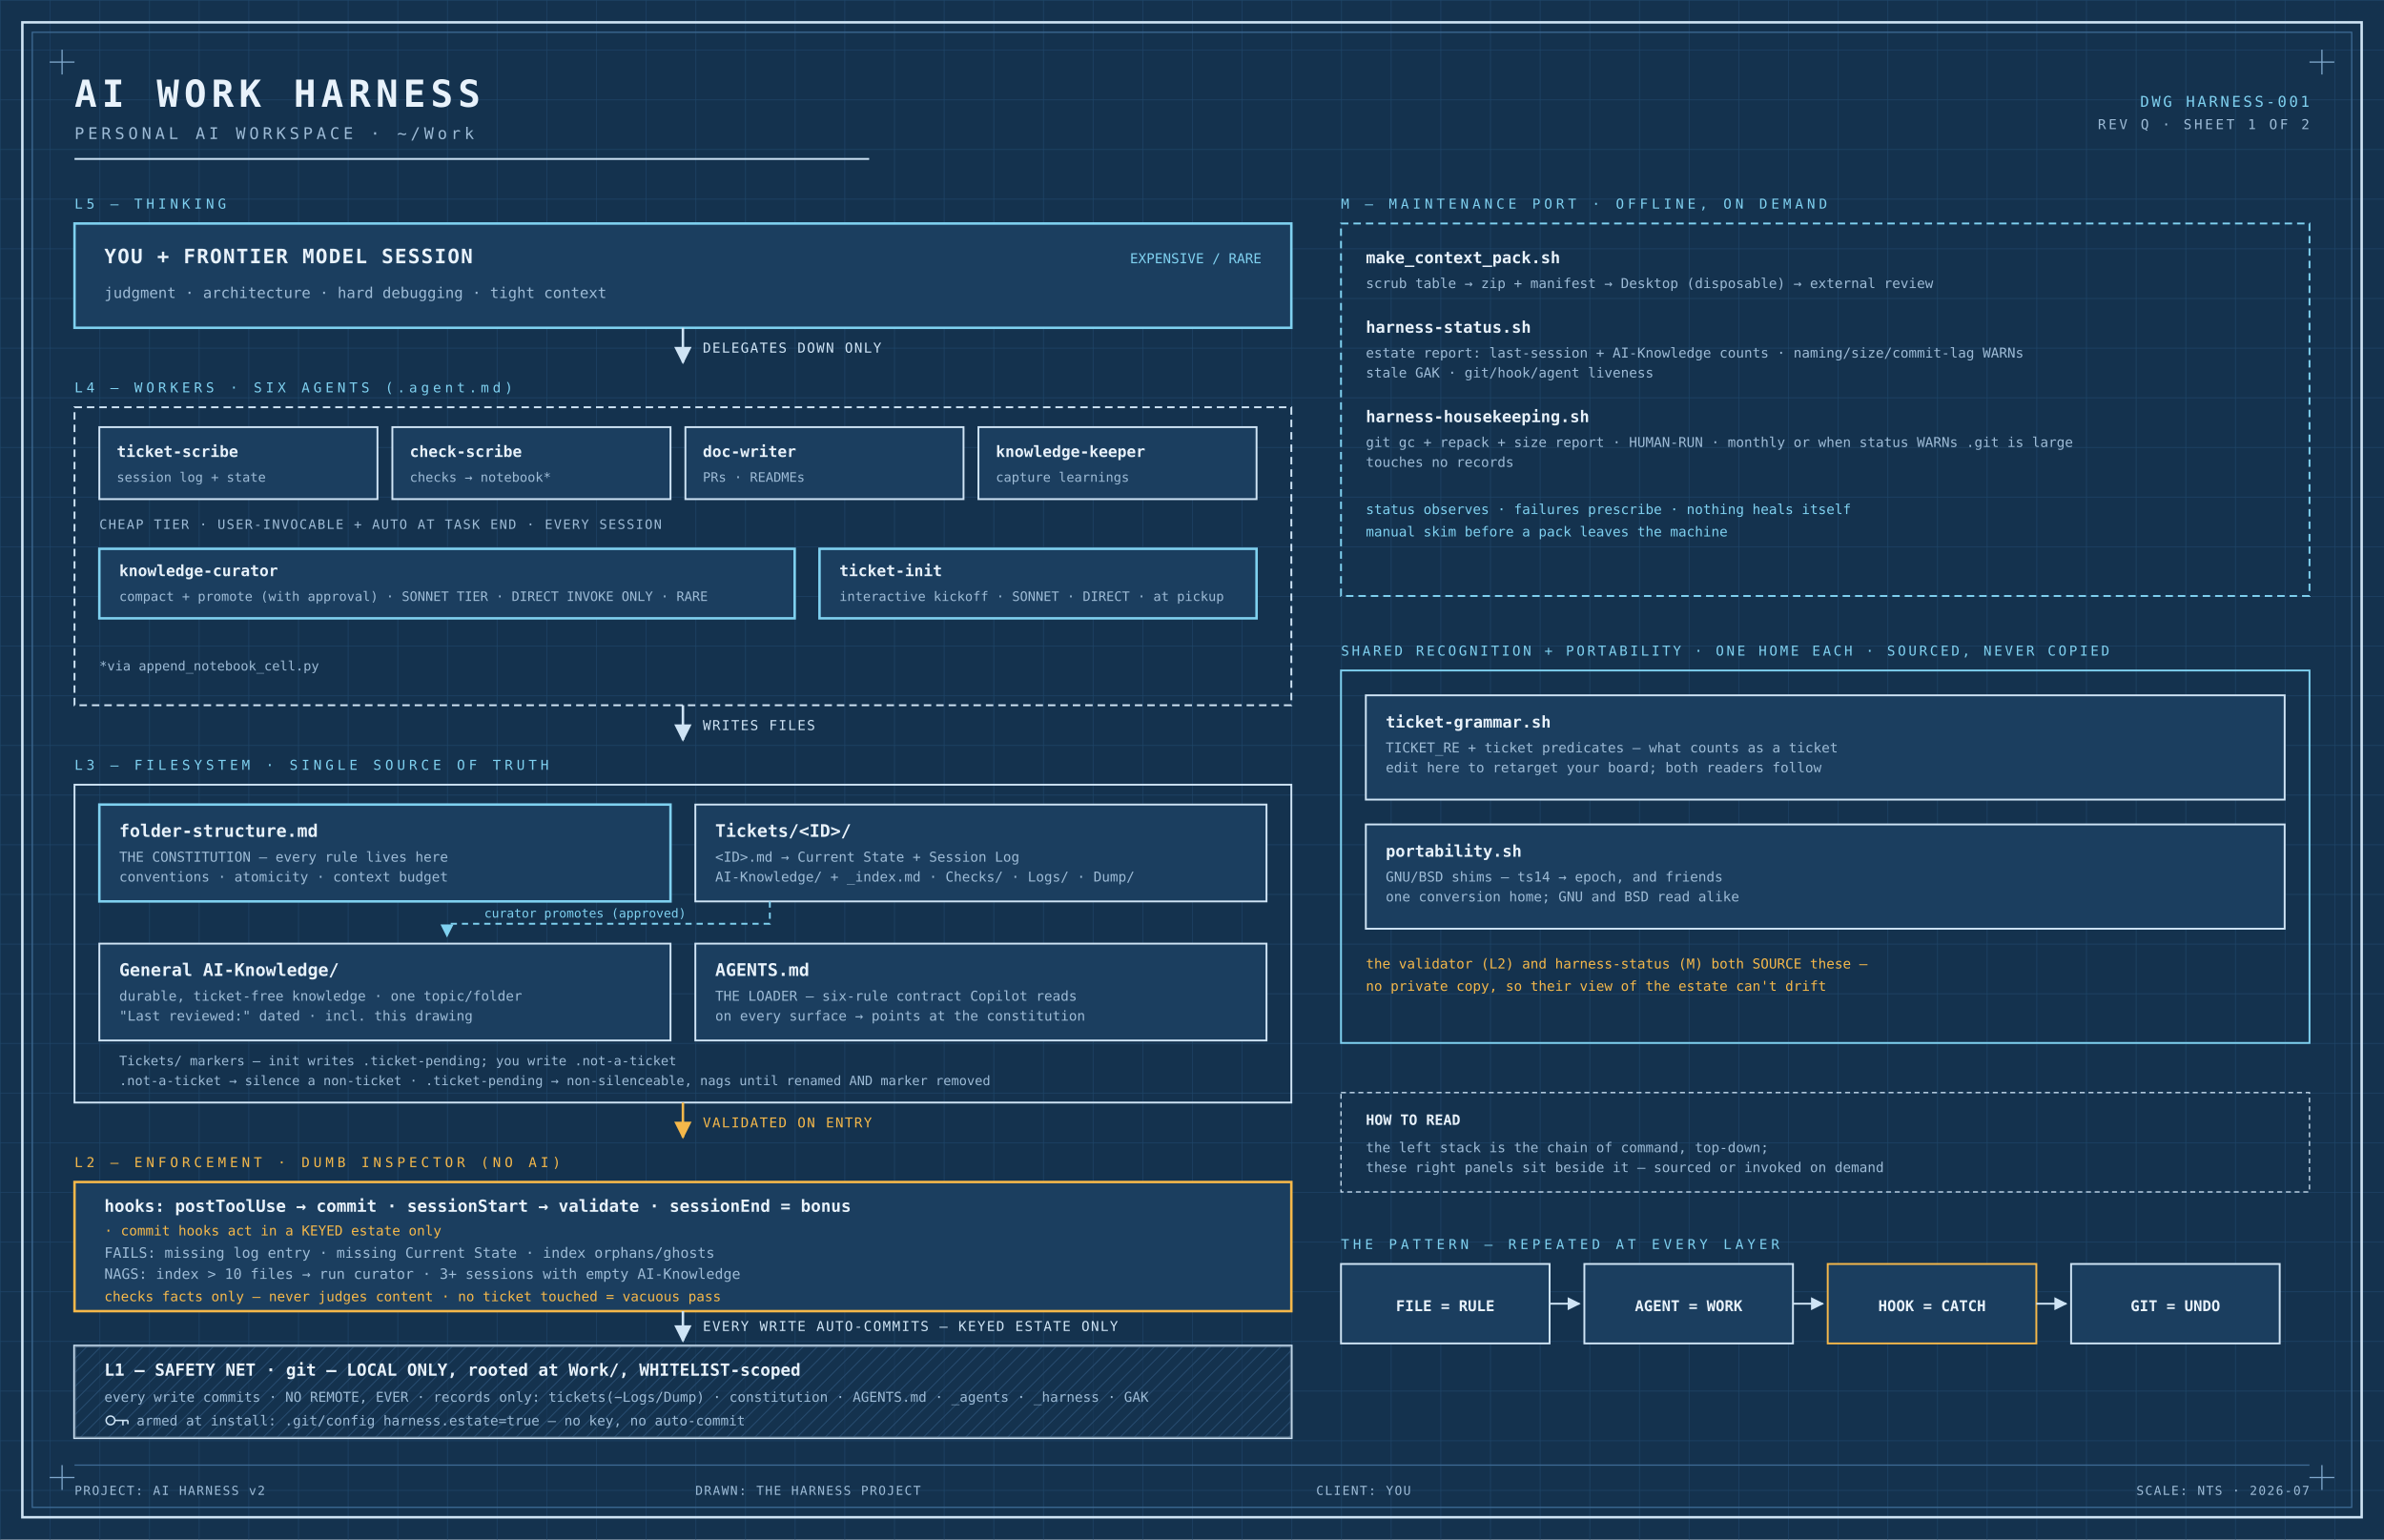
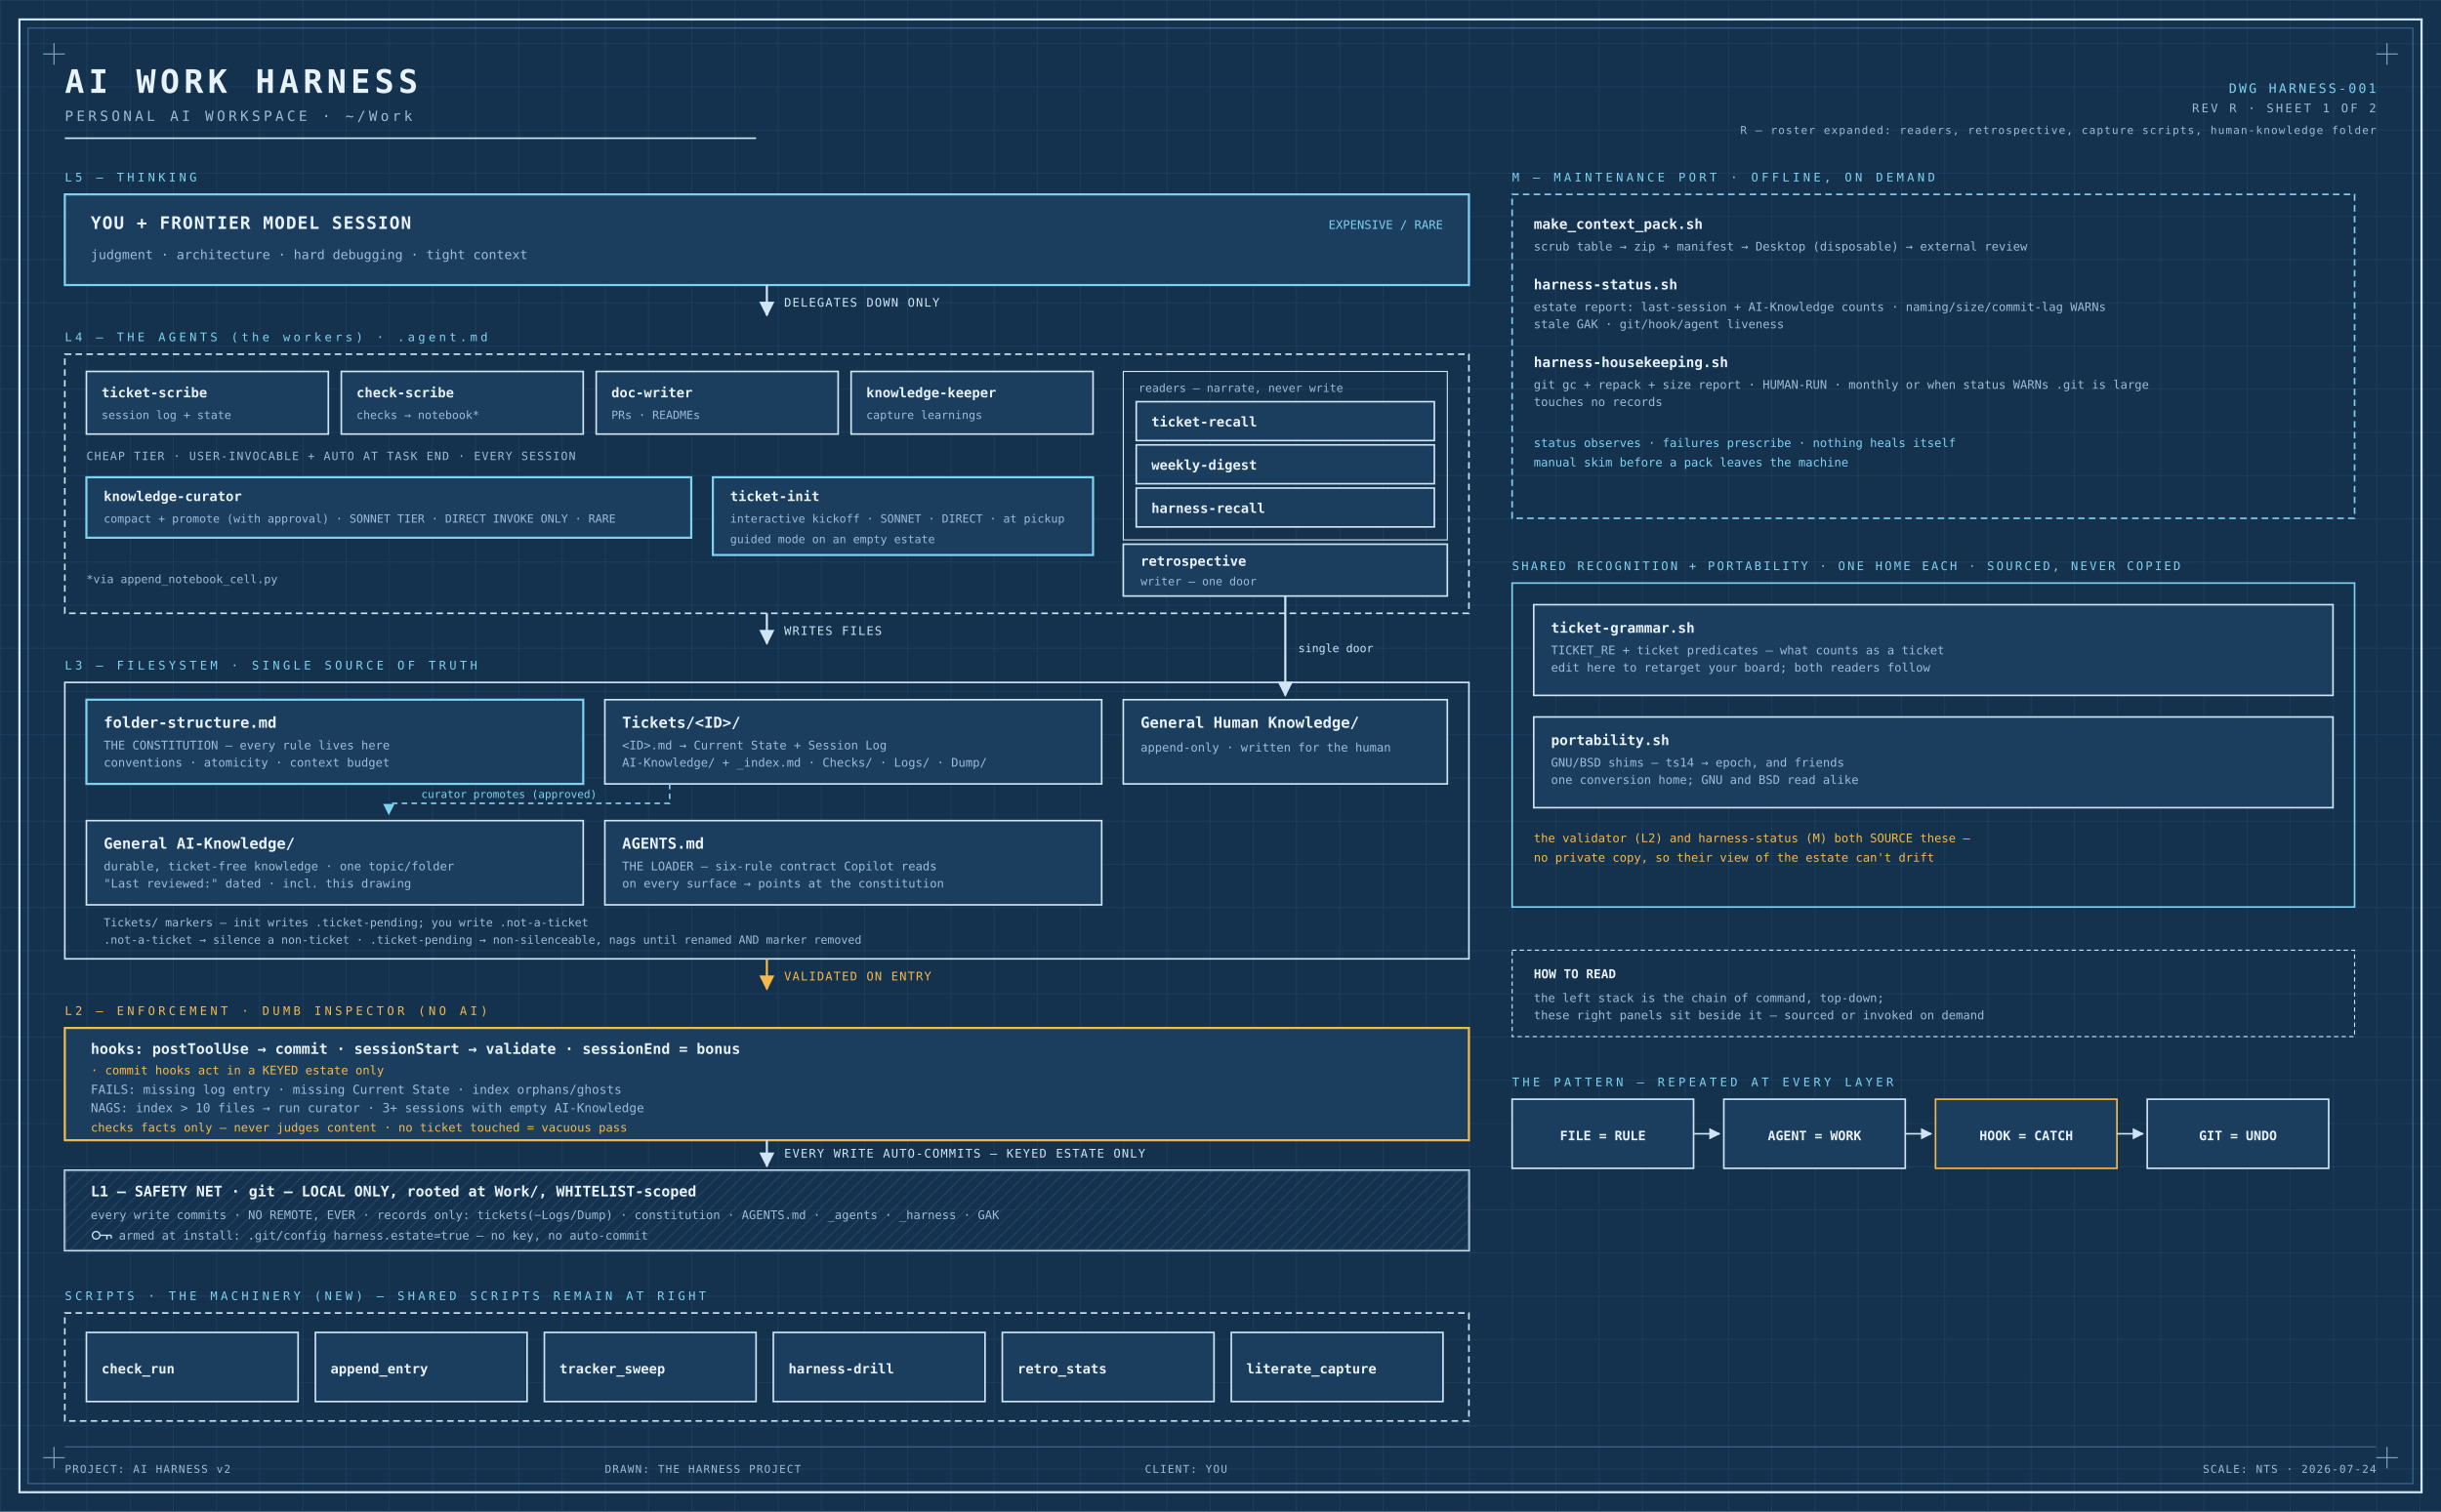
- <svg xmlns="http://www.w3.org/2000/svg" width="1920" height="1240" viewBox="0 0 1920 1240" font-family="ui-monospace, SFMono-Regular, Menlo, Consolas, monospace">
+ <svg xmlns="http://www.w3.org/2000/svg" width="2260" height="1400" viewBox="0 0 2260 1400" font-family="ui-monospace, SFMono-Regular, Menlo, Consolas, monospace">
  <defs>
    <pattern id="grid" width="40" height="40" patternUnits="userSpaceOnUse">
      <path d="M40 0H0V40" fill="none" stroke="#1E4568" stroke-width="1" />
    </pattern>
    <pattern id="hatch" width="8" height="8" patternUnits="userSpaceOnUse" patternTransform="rotate(45)">
      <line x1="0" y1="0" x2="0" y2="8" stroke="#3D6A94" stroke-width="1.5" />
    </pattern>
    <marker id="arrow" viewBox="0 0 10 10" refX="9" refY="5" markerWidth="7" markerHeight="7" orient="auto-start-reverse">
      <path d="M0 0 L10 5 L0 10 z" fill="#CFE4F5" />
    </marker>
    <marker id="arrowAmber" viewBox="0 0 10 10" refX="9" refY="5" markerWidth="7" markerHeight="7" orient="auto-start-reverse">
      <path d="M0 0 L10 5 L0 10 z" fill="#F5B84A" />
    </marker>
    <marker id="arrowCyan" viewBox="0 0 10 10" refX="9" refY="5" markerWidth="7" markerHeight="7" orient="auto-start-reverse">
      <path d="M0 0 L10 5 L0 10 z" fill="#7FD1F0" />
    </marker>
  </defs>
-   <rect width="1920" height="1240" fill="#14324E" />
-   <rect width="1920" height="1240" fill="url(#grid)" />
-   <rect x="18" y="18" width="1884" height="1204" fill="none" stroke="#CFE4F5" stroke-width="2" />
-   <rect x="26" y="26" width="1868" height="1188" fill="none" stroke="#3D6A94" stroke-width="1" />
+   <rect width="2260" height="1400" fill="#14324E" />
+   <rect width="2260" height="1400" fill="url(#grid)" />
+   <rect x="18" y="18" width="2224" height="1364" fill="none" stroke="#CFE4F5" stroke-width="2" />
+   <rect x="26" y="26" width="2208" height="1348" fill="none" stroke="#3D6A94" stroke-width="1" />
  <g stroke="#7FA8CC" stroke-width="1">
    <path d="M50 40 v20 M40 50 h20" />
-     <path d="M1870 40 v20 M1860 50 h20" />
-     <path d="M50 1180 v20 M40 1190 h20" />
-     <path d="M1870 1180 v20 M1860 1190 h20" />
+     <path d="M2210 40 v20 M2200 50 h20" />
+     <path d="M50 1340 v20 M40 1350 h20" />
+     <path d="M2210 1340 v20 M2200 1350 h20" />
  </g>
  <text x="60" y="86" fill="#E8F2FB" font-size="30" font-weight="700" letter-spacing="4">AI WORK HARNESS</text>
  <text x="60" y="112" fill="#9DBBD6" font-size="13" letter-spacing="3">PERSONAL AI WORKSPACE · ~/Work</text>
  <line x1="60" y1="128" x2="700" y2="128" stroke="#CFE4F5" stroke-width="1.5" />
-   <text x="1860" y="86" fill="#7FD1F0" font-size="12" letter-spacing="2" text-anchor="end">DWG HARNESS-001</text>
-   <text x="1860" y="104" fill="#9DBBD6" font-size="11" letter-spacing="2" text-anchor="end">REV Q · SHEET 1 OF 2</text>
+   <text x="2200" y="86" fill="#7FD1F0" font-size="12" letter-spacing="2" text-anchor="end">DWG HARNESS-001</text>
+   <text x="2200" y="104" fill="#9DBBD6" font-size="11" letter-spacing="2" text-anchor="end">REV R · SHEET 1 OF 2</text>
+   <text x="2200" y="124" fill="#9DBBD6" font-size="10" letter-spacing="1" text-anchor="end">R — roster expanded: readers, retrospective, capture scripts, human-knowledge folder</text>
  <text x="60" y="168" fill="#7FD1F0" font-size="11" letter-spacing="3">L5 — THINKING</text>
-   <rect x="60" y="180" width="980" height="84" fill="#1B3E5F" stroke="#7FD1F0" stroke-width="2" />
+   <rect x="60" y="180" width="1300" height="84" fill="#1B3E5F" stroke="#7FD1F0" stroke-width="2" />
  <text x="84" y="212" fill="#E8F2FB" font-size="16" font-weight="700" letter-spacing="1">YOU  +  FRONTIER MODEL SESSION</text>
  <text x="84" y="240" fill="#9DBBD6" font-size="12">judgment · architecture · hard debugging · tight context</text>
-   <text x="1016" y="212" fill="#7FD1F0" font-size="11" text-anchor="end">EXPENSIVE / RARE</text>
-   <line x1="550" y1="264" x2="550" y2="292" stroke="#CFE4F5" stroke-width="2" marker-end="url(#arrow)" />
-   <text x="566" y="284" fill="#CFE4F5" font-size="11" letter-spacing="1">DELEGATES DOWN ONLY</text>
-   <text x="60" y="316" fill="#7FD1F0" font-size="11" letter-spacing="3">L4 — WORKERS · SIX AGENTS (.agent.md)</text>
-   <rect x="60" y="328" width="980" height="240" fill="none" stroke="#CFE4F5" stroke-width="1.5" stroke-dasharray="6 4" />
+   <text x="1336" y="212" fill="#7FD1F0" font-size="11" text-anchor="end">EXPENSIVE / RARE</text>
+   <line x1="710" y1="264" x2="710" y2="292" stroke="#CFE4F5" stroke-width="2" marker-end="url(#arrow)" />
+   <text x="726" y="284" fill="#CFE4F5" font-size="11" letter-spacing="1">DELEGATES DOWN ONLY</text>
+   <text x="60" y="316" fill="#7FD1F0" font-size="11" letter-spacing="3">L4 — THE AGENTS (the workers) · .agent.md</text>
+   <rect x="60" y="328" width="1300" height="240" fill="none" stroke="#CFE4F5" stroke-width="1.5" stroke-dasharray="6 4" />
  <g>
    <rect x="80" y="344" width="224" height="58" fill="#1B3E5F" stroke="#CFE4F5" stroke-width="1.5" />
    <text x="94" y="368" fill="#E8F2FB" font-size="12.5" font-weight="700">ticket-scribe</text>
    <text x="94" y="388" fill="#9DBBD6" font-size="10.5">session log + state</text>
    <rect x="316" y="344" width="224" height="58" fill="#1B3E5F" stroke="#CFE4F5" stroke-width="1.5" />
    <text x="330" y="368" fill="#E8F2FB" font-size="12.5" font-weight="700">check-scribe</text>
    <text x="330" y="388" fill="#9DBBD6" font-size="10.5">checks → notebook*</text>
    <rect x="552" y="344" width="224" height="58" fill="#1B3E5F" stroke="#CFE4F5" stroke-width="1.5" />
    <text x="566" y="368" fill="#E8F2FB" font-size="12.5" font-weight="700">doc-writer</text>
    <text x="566" y="388" fill="#9DBBD6" font-size="10.5">PRs · READMEs</text>
    <rect x="788" y="344" width="224" height="58" fill="#1B3E5F" stroke="#CFE4F5" stroke-width="1.5" />
    <text x="802" y="368" fill="#E8F2FB" font-size="12.5" font-weight="700">knowledge-keeper</text>
    <text x="802" y="388" fill="#9DBBD6" font-size="10.5">capture learnings</text>
  </g>
  <text x="80" y="426" fill="#9DBBD6" font-size="10.5" letter-spacing="1">CHEAP TIER · USER-INVOCABLE + AUTO AT TASK END · EVERY SESSION</text>
  <rect x="80" y="442" width="560" height="56" fill="#1B3E5F" stroke="#7FD1F0" stroke-width="2" />
  <text x="96" y="464" fill="#E8F2FB" font-size="12.5" font-weight="700">knowledge-curator</text>
  <text x="96" y="484" fill="#9DBBD6" font-size="10.5">compact + promote (with approval) · SONNET TIER · DIRECT INVOKE ONLY · RARE</text>
-   <rect x="660" y="442" width="352" height="56" fill="#1B3E5F" stroke="#7FD1F0" stroke-width="2" />
+   <rect x="660" y="442" width="352" height="72" fill="#1B3E5F" stroke="#7FD1F0" stroke-width="2" />
  <text x="676" y="464" fill="#E8F2FB" font-size="12.5" font-weight="700">ticket-init</text>
  <text x="676" y="484" fill="#9DBBD6" font-size="10.5">interactive kickoff · SONNET · DIRECT · at pickup</text>
+   <text x="676" y="503" fill="#9DBBD6" font-size="10.5">guided mode on an empty estate</text>
  <text x="80" y="540" fill="#9DBBD6" font-size="10.5">*via append_notebook_cell.py</text>
-   <line x1="550" y1="568" x2="550" y2="596" stroke="#CFE4F5" stroke-width="2" marker-end="url(#arrow)" />
-   <text x="566" y="588" fill="#CFE4F5" font-size="11" letter-spacing="1">WRITES FILES</text>
+   <rect x="1040" y="344" width="300" height="156" fill="none" stroke="#CFE4F5" stroke-width="1" />
+   <text x="1054" y="363" fill="#9DBBD6" font-size="10.5">readers — narrate, never write</text>
+   <rect x="1052" y="372" width="276" height="36" fill="#1B3E5F" stroke="#CFE4F5" stroke-width="1.5" />
+   <text x="1066" y="395" fill="#E8F2FB" font-size="12.5" font-weight="700">ticket-recall</text>
+   <rect x="1052" y="412" width="276" height="36" fill="#1B3E5F" stroke="#CFE4F5" stroke-width="1.5" />
+   <text x="1066" y="435" fill="#E8F2FB" font-size="12.5" font-weight="700">weekly-digest</text>
+   <rect x="1052" y="452" width="276" height="36" fill="#1B3E5F" stroke="#CFE4F5" stroke-width="1.5" />
+   <text x="1066" y="475" fill="#E8F2FB" font-size="12.5" font-weight="700">harness-recall</text>
+   <rect x="1040" y="504" width="300" height="48" fill="#1B3E5F" stroke="#CFE4F5" stroke-width="1.5" />
+   <text x="1056" y="524" fill="#E8F2FB" font-size="12.5" font-weight="700">retrospective</text>
+   <text x="1056" y="542" fill="#9DBBD6" font-size="10.5">writer — one door</text>
+   <line x1="710" y1="568" x2="710" y2="596" stroke="#CFE4F5" stroke-width="2" marker-end="url(#arrow)" />
+   <text x="726" y="588" fill="#CFE4F5" font-size="11" letter-spacing="1">WRITES FILES</text>
  <text x="60" y="620" fill="#7FD1F0" font-size="11" letter-spacing="3">L3 — FILESYSTEM · SINGLE SOURCE OF TRUTH</text>
-   <rect x="60" y="632" width="980" height="256" fill="none" stroke="#CFE4F5" stroke-width="1.5" />
+   <rect x="60" y="632" width="1300" height="256" fill="none" stroke="#CFE4F5" stroke-width="1.5" />
  <rect x="80" y="648" width="460" height="78" fill="#1B3E5F" stroke="#7FD1F0" stroke-width="2" />
  <text x="96" y="674" fill="#E8F2FB" font-size="14" font-weight="700">folder-structure.md</text>
  <text x="96" y="694" fill="#9DBBD6" font-size="11">THE CONSTITUTION — every rule lives here</text>
  <text x="96" y="710" fill="#9DBBD6" font-size="11">conventions · atomicity · context budget</text>
  <rect x="560" y="648" width="460" height="78" fill="#1B3E5F" stroke="#CFE4F5" stroke-width="1.5" />
  <text x="576" y="674" fill="#E8F2FB" font-size="14" font-weight="700">Tickets/&lt;ID&gt;/</text>
  <text x="576" y="694" fill="#9DBBD6" font-size="11">&lt;ID&gt;.md → Current State + Session Log</text>
  <text x="576" y="710" fill="#9DBBD6" font-size="11">AI-Knowledge/ + _index.md · Checks/ · Logs/ · Dump/</text>
  <rect x="80" y="760" width="460" height="78" fill="#1B3E5F" stroke="#CFE4F5" stroke-width="1.5" />
  <text x="96" y="786" fill="#E8F2FB" font-size="14" font-weight="700">General AI-Knowledge/</text>
  <text x="96" y="806" fill="#9DBBD6" font-size="11">durable, ticket-free knowledge · one topic/folder</text>
  <text x="96" y="822" fill="#9DBBD6" font-size="11">"Last reviewed:" dated · incl. this drawing</text>
  <rect x="560" y="760" width="460" height="78" fill="#1B3E5F" stroke="#CFE4F5" stroke-width="1.5" />
  <text x="576" y="786" fill="#E8F2FB" font-size="14" font-weight="700">AGENTS.md</text>
  <text x="576" y="806" fill="#9DBBD6" font-size="11">THE LOADER — six-rule contract Copilot reads</text>
  <text x="576" y="822" fill="#9DBBD6" font-size="11">on every surface → points at the constitution</text>
+   <rect x="1040" y="648" width="300" height="78" fill="#1B3E5F" stroke="#CFE4F5" stroke-width="1.5" />
+   <text x="1056" y="674" fill="#E8F2FB" font-size="14" font-weight="700">General Human Knowledge/</text>
+   <text x="1056" y="696" fill="#9DBBD6" font-size="11">append-only · written for the human</text>
+   <line x1="1190" y1="552" x2="1190" y2="644" stroke="#CFE4F5" stroke-width="2" marker-end="url(#arrow)" />
+   <text x="1202" y="604" fill="#CFE4F5" font-size="10.5">single door</text>
  <path d="M620 726 V744 H360 V754" fill="none" stroke="#7FD1F0" stroke-width="1.5" stroke-dasharray="5 4" marker-end="url(#arrowCyan)" />
  <text x="390" y="739" fill="#7FD1F0" font-size="10">curator promotes (approved)</text>
  <text x="96" y="858" fill="#9DBBD6" font-size="10.5">Tickets/ markers — init writes .ticket-pending; you write .not-a-ticket</text>
  <text x="96" y="874" fill="#9DBBD6" font-size="10.5">.not-a-ticket → silence a non-ticket · .ticket-pending → non-silenceable, nags until renamed AND marker removed</text>
-   <line x1="550" y1="888" x2="550" y2="916" stroke="#F5B84A" stroke-width="2" marker-end="url(#arrowAmber)" />
-   <text x="566" y="908" fill="#F5B84A" font-size="11" letter-spacing="1">VALIDATED ON ENTRY</text>
+   <line x1="710" y1="888" x2="710" y2="916" stroke="#F5B84A" stroke-width="2" marker-end="url(#arrowAmber)" />
+   <text x="726" y="908" fill="#F5B84A" font-size="11" letter-spacing="1">VALIDATED ON ENTRY</text>
  <text x="60" y="940" fill="#F5B84A" font-size="11" letter-spacing="3">L2 — ENFORCEMENT · DUMB INSPECTOR (NO AI)</text>
-   <rect x="60" y="952" width="980" height="104" fill="#1B3E5F" stroke="#F5B84A" stroke-width="2" />
+   <rect x="60" y="952" width="1300" height="104" fill="#1B3E5F" stroke="#F5B84A" stroke-width="2" />
  <text x="84" y="976" fill="#E8F2FB" font-size="13.5" font-weight="700">hooks: postToolUse → commit · sessionStart → validate · sessionEnd = bonus</text>
  <text x="84" y="995" fill="#F5B84A" font-size="11">· commit hooks act in a KEYED estate only</text>
  <text x="84" y="1013" fill="#9DBBD6" font-size="11.5">FAILS: missing log entry · missing Current State · index orphans/ghosts</text>
  <text x="84" y="1030" fill="#9DBBD6" font-size="11.5">NAGS: index &gt; 10 files → run curator · 3+ sessions with empty AI-Knowledge</text>
  <text x="84" y="1048" fill="#F5B84A" font-size="11">checks facts only — never judges content · no ticket touched = vacuous pass</text>
-   <line x1="550" y1="1056" x2="550" y2="1080" stroke="#CFE4F5" stroke-width="2" marker-end="url(#arrow)" />
-   <text x="566" y="1072" fill="#CFE4F5" font-size="11" letter-spacing="1">EVERY WRITE AUTO-COMMITS — KEYED ESTATE ONLY</text>
-   <rect x="60" y="1084" width="980" height="74" fill="url(#hatch)" stroke="#CFE4F5" stroke-width="2" />
-   <rect x="60" y="1084" width="980" height="74" fill="#14324E" opacity="0.55" />
+   <line x1="710" y1="1056" x2="710" y2="1080" stroke="#CFE4F5" stroke-width="2" marker-end="url(#arrow)" />
+   <text x="726" y="1072" fill="#CFE4F5" font-size="11" letter-spacing="1">EVERY WRITE AUTO-COMMITS — KEYED ESTATE ONLY</text>
+   <rect x="60" y="1084" width="1300" height="74" fill="url(#hatch)" stroke="#CFE4F5" stroke-width="2" />
+   <rect x="60" y="1084" width="1300" height="74" fill="#14324E" opacity="0.55" />
  <text x="84" y="1108" fill="#E8F2FB" font-size="13.5" font-weight="700">L1 — SAFETY NET · git — LOCAL ONLY, rooted at Work/, WHITELIST-scoped</text>
  <text x="84" y="1129" fill="#9DBBD6" font-size="11">every write commits · NO REMOTE, EVER · records only: tickets(−Logs/Dump) · constitution · AGENTS.md · _agents · _harness · GAK</text>
  <g stroke="#CFE4F5" stroke-width="1.2" fill="none">
    <circle cx="89" cy="1144" r="3.5" />
    <path d="M92.5 1144 H103 M99 1144 V1148 M103 1144 V1147" />
  </g>
  <text x="110" y="1148" fill="#9DBBD6" font-size="11">armed at install: .git/config harness.estate=true — no key, no auto-commit</text>
-   <text x="1080" y="168" fill="#7FD1F0" font-size="11" letter-spacing="3">M — MAINTENANCE PORT · OFFLINE, ON DEMAND</text>
-   <rect x="1080" y="180" width="780" height="300" fill="none" stroke="#7FD1F0" stroke-width="1.5" stroke-dasharray="6 4" />
-   <text x="1100" y="212" fill="#E8F2FB" font-size="13" font-weight="700">make_context_pack.sh</text>
-   <text x="1100" y="232" fill="#9DBBD6" font-size="11">scrub table → zip + manifest → Desktop (disposable) → external review</text>
-   <text x="1100" y="268" fill="#E8F2FB" font-size="13" font-weight="700">harness-status.sh</text>
-   <text x="1100" y="288" fill="#9DBBD6" font-size="11">estate report: last-session + AI-Knowledge counts · naming/size/commit-lag WARNs</text>
-   <text x="1100" y="304" fill="#9DBBD6" font-size="11">stale GAK · git/hook/agent liveness</text>
-   <text x="1100" y="340" fill="#E8F2FB" font-size="13" font-weight="700">harness-housekeeping.sh</text>
-   <text x="1100" y="360" fill="#9DBBD6" font-size="11">git gc + repack + size report · HUMAN-RUN · monthly or when status WARNs .git is large</text>
-   <text x="1100" y="376" fill="#9DBBD6" font-size="11">touches no records</text>
-   <text x="1100" y="414" fill="#7FD1F0" font-size="11">status observes · failures prescribe · nothing heals itself</text>
-   <text x="1100" y="432" fill="#7FD1F0" font-size="11">manual skim before a pack leaves the machine</text>
-   <text x="1080" y="528" fill="#7FD1F0" font-size="11" letter-spacing="2">SHARED RECOGNITION + PORTABILITY · ONE HOME EACH · SOURCED, NEVER COPIED</text>
-   <rect x="1080" y="540" width="780" height="300" fill="none" stroke="#7FD1F0" stroke-width="1.5" />
-   <rect x="1100" y="560" width="740" height="84" fill="#1B3E5F" stroke="#CFE4F5" stroke-width="1.5" />
-   <text x="1116" y="586" fill="#E8F2FB" font-size="13" font-weight="700">ticket-grammar.sh</text>
-   <text x="1116" y="606" fill="#9DBBD6" font-size="11">TICKET_RE + ticket predicates — what counts as a ticket</text>
-   <text x="1116" y="622" fill="#9DBBD6" font-size="11">edit here to retarget your board; both readers follow</text>
-   <rect x="1100" y="664" width="740" height="84" fill="#1B3E5F" stroke="#CFE4F5" stroke-width="1.5" />
-   <text x="1116" y="690" fill="#E8F2FB" font-size="13" font-weight="700">portability.sh</text>
-   <text x="1116" y="710" fill="#9DBBD6" font-size="11">GNU/BSD shims — ts14 → epoch, and friends</text>
-   <text x="1116" y="726" fill="#9DBBD6" font-size="11">one conversion home; GNU and BSD read alike</text>
-   <text x="1100" y="780" fill="#F5B84A" font-size="11">the validator (L2) and harness-status (M) both SOURCE these —</text>
-   <text x="1100" y="798" fill="#F5B84A" font-size="11">no private copy, so their view of the estate can't drift</text>
-   <rect x="1080" y="880" width="780" height="80" fill="none" stroke="#CFE4F5" stroke-width="1" stroke-dasharray="4 3" />
-   <text x="1100" y="906" fill="#E8F2FB" font-size="11.5" font-weight="700">HOW TO READ</text>
-   <text x="1100" y="928" fill="#9DBBD6" font-size="11">the left stack is the chain of command, top-down;</text>
-   <text x="1100" y="944" fill="#9DBBD6" font-size="11">these right panels sit beside it — sourced or invoked on demand</text>
-   <text x="1080" y="1006" fill="#7FD1F0" font-size="11" letter-spacing="3">THE PATTERN — REPEATED AT EVERY LAYER</text>
-   <g font-size="12" font-weight="700" fill="#E8F2FB">
-     <rect x="1080" y="1018" width="168" height="64" fill="#1B3E5F" stroke="#CFE4F5" stroke-width="1.5" />
-     <text x="1164" y="1056" text-anchor="middle">FILE = RULE</text>
-     <rect x="1276" y="1018" width="168" height="64" fill="#1B3E5F" stroke="#CFE4F5" stroke-width="1.5" />
-     <text x="1360" y="1056" text-anchor="middle">AGENT = WORK</text>
-     <rect x="1472" y="1018" width="168" height="64" fill="#1B3E5F" stroke="#F5B84A" stroke-width="1.5" />
-     <text x="1556" y="1056" text-anchor="middle">HOOK = CATCH</text>
-     <rect x="1668" y="1018" width="168" height="64" fill="#1B3E5F" stroke="#CFE4F5" stroke-width="1.5" />
-     <text x="1752" y="1056" text-anchor="middle">GIT = UNDO</text>
+   <g transform="translate(320,0)">
+     <text x="1080" y="168" fill="#7FD1F0" font-size="11" letter-spacing="3">M — MAINTENANCE PORT · OFFLINE, ON DEMAND</text>
+     <rect x="1080" y="180" width="780" height="300" fill="none" stroke="#7FD1F0" stroke-width="1.5" stroke-dasharray="6 4" />
+     <text x="1100" y="212" fill="#E8F2FB" font-size="13" font-weight="700">make_context_pack.sh</text>
+     <text x="1100" y="232" fill="#9DBBD6" font-size="11">scrub table → zip + manifest → Desktop (disposable) → external review</text>
+     <text x="1100" y="268" fill="#E8F2FB" font-size="13" font-weight="700">harness-status.sh</text>
+     <text x="1100" y="288" fill="#9DBBD6" font-size="11">estate report: last-session + AI-Knowledge counts · naming/size/commit-lag WARNs</text>
+     <text x="1100" y="304" fill="#9DBBD6" font-size="11">stale GAK · git/hook/agent liveness</text>
+     <text x="1100" y="340" fill="#E8F2FB" font-size="13" font-weight="700">harness-housekeeping.sh</text>
+     <text x="1100" y="360" fill="#9DBBD6" font-size="11">git gc + repack + size report · HUMAN-RUN · monthly or when status WARNs .git is large</text>
+     <text x="1100" y="376" fill="#9DBBD6" font-size="11">touches no records</text>
+     <text x="1100" y="414" fill="#7FD1F0" font-size="11">status observes · failures prescribe · nothing heals itself</text>
+     <text x="1100" y="432" fill="#7FD1F0" font-size="11">manual skim before a pack leaves the machine</text>
+     <text x="1080" y="528" fill="#7FD1F0" font-size="11" letter-spacing="2">SHARED RECOGNITION + PORTABILITY · ONE HOME EACH · SOURCED, NEVER COPIED</text>
+     <rect x="1080" y="540" width="780" height="300" fill="none" stroke="#7FD1F0" stroke-width="1.5" />
+     <rect x="1100" y="560" width="740" height="84" fill="#1B3E5F" stroke="#CFE4F5" stroke-width="1.5" />
+     <text x="1116" y="586" fill="#E8F2FB" font-size="13" font-weight="700">ticket-grammar.sh</text>
+     <text x="1116" y="606" fill="#9DBBD6" font-size="11">TICKET_RE + ticket predicates — what counts as a ticket</text>
+     <text x="1116" y="622" fill="#9DBBD6" font-size="11">edit here to retarget your board; both readers follow</text>
+     <rect x="1100" y="664" width="740" height="84" fill="#1B3E5F" stroke="#CFE4F5" stroke-width="1.5" />
+     <text x="1116" y="690" fill="#E8F2FB" font-size="13" font-weight="700">portability.sh</text>
+     <text x="1116" y="710" fill="#9DBBD6" font-size="11">GNU/BSD shims — ts14 → epoch, and friends</text>
+     <text x="1116" y="726" fill="#9DBBD6" font-size="11">one conversion home; GNU and BSD read alike</text>
+     <text x="1100" y="780" fill="#F5B84A" font-size="11">the validator (L2) and harness-status (M) both SOURCE these —</text>
+     <text x="1100" y="798" fill="#F5B84A" font-size="11">no private copy, so their view of the estate can't drift</text>
+     <rect x="1080" y="880" width="780" height="80" fill="none" stroke="#CFE4F5" stroke-width="1" stroke-dasharray="4 3" />
+     <text x="1100" y="906" fill="#E8F2FB" font-size="11.5" font-weight="700">HOW TO READ</text>
+     <text x="1100" y="928" fill="#9DBBD6" font-size="11">the left stack is the chain of command, top-down;</text>
+     <text x="1100" y="944" fill="#9DBBD6" font-size="11">these right panels sit beside it — sourced or invoked on demand</text>
+     <text x="1080" y="1006" fill="#7FD1F0" font-size="11" letter-spacing="3">THE PATTERN — REPEATED AT EVERY LAYER</text>
+     <g font-size="12" font-weight="700" fill="#E8F2FB">
+       <rect x="1080" y="1018" width="168" height="64" fill="#1B3E5F" stroke="#CFE4F5" stroke-width="1.5" />
+       <text x="1164" y="1056" text-anchor="middle">FILE = RULE</text>
+       <rect x="1276" y="1018" width="168" height="64" fill="#1B3E5F" stroke="#CFE4F5" stroke-width="1.5" />
+       <text x="1360" y="1056" text-anchor="middle">AGENT = WORK</text>
+       <rect x="1472" y="1018" width="168" height="64" fill="#1B3E5F" stroke="#F5B84A" stroke-width="1.5" />
+       <text x="1556" y="1056" text-anchor="middle">HOOK = CATCH</text>
+       <rect x="1668" y="1018" width="168" height="64" fill="#1B3E5F" stroke="#CFE4F5" stroke-width="1.5" />
+       <text x="1752" y="1056" text-anchor="middle">GIT = UNDO</text>
+     </g>
+     <g stroke="#CFE4F5" stroke-width="1.5">
+       <line x1="1248" y1="1050" x2="1272" y2="1050" marker-end="url(#arrow)" />
+       <line x1="1444" y1="1050" x2="1468" y2="1050" marker-end="url(#arrow)" />
+       <line x1="1640" y1="1050" x2="1664" y2="1050" marker-end="url(#arrow)" />
+     </g>
  </g>
-   <g stroke="#CFE4F5" stroke-width="1.5">
-     <line x1="1248" y1="1050" x2="1272" y2="1050" marker-end="url(#arrow)" />
-     <line x1="1444" y1="1050" x2="1468" y2="1050" marker-end="url(#arrow)" />
-     <line x1="1640" y1="1050" x2="1664" y2="1050" marker-end="url(#arrow)" />
+   <text x="60" y="1204" fill="#7FD1F0" font-size="11" letter-spacing="3">SCRIPTS · THE MACHINERY (NEW) — SHARED SCRIPTS REMAIN AT RIGHT</text>
+   <rect x="60" y="1216" width="1300" height="100" fill="none" stroke="#CFE4F5" stroke-width="1.5" stroke-dasharray="6 4" />
+   <g font-size="12.5" font-weight="700" fill="#E8F2FB">
+     <rect x="80" y="1234" width="196" height="64" fill="#1B3E5F" stroke="#CFE4F5" stroke-width="1.5" />
+     <text x="94" y="1272">check_run</text>
+     <rect x="292" y="1234" width="196" height="64" fill="#1B3E5F" stroke="#CFE4F5" stroke-width="1.5" />
+     <text x="306" y="1272">append_entry</text>
+     <rect x="504" y="1234" width="196" height="64" fill="#1B3E5F" stroke="#CFE4F5" stroke-width="1.5" />
+     <text x="518" y="1272">tracker_sweep</text>
+     <rect x="716" y="1234" width="196" height="64" fill="#1B3E5F" stroke="#CFE4F5" stroke-width="1.5" />
+     <text x="730" y="1272">harness-drill</text>
+     <rect x="928" y="1234" width="196" height="64" fill="#1B3E5F" stroke="#CFE4F5" stroke-width="1.5" />
+     <text x="942" y="1272">retro_stats</text>
+     <rect x="1140" y="1234" width="196" height="64" fill="#1B3E5F" stroke="#CFE4F5" stroke-width="1.5" />
+     <text x="1154" y="1272">literate_capture</text>
  </g>
  <g font-size="10" fill="#9DBBD6" letter-spacing="1">
-     <line x1="60" y1="1180" x2="1860" y2="1180" stroke="#3D6A94" stroke-width="1" />
-     <text x="60" y="1204">PROJECT: AI HARNESS v2</text>
-     <text x="560" y="1204">DRAWN: THE HARNESS PROJECT</text>
-     <text x="1060" y="1204">CLIENT: YOU</text>
-     <text x="1860" y="1204" text-anchor="end">SCALE: NTS · 2026-07</text>
+     <line x1="60" y1="1340" x2="2200" y2="1340" stroke="#3D6A94" stroke-width="1" />
+     <text x="60" y="1364">PROJECT: AI HARNESS v2</text>
+     <text x="560" y="1364">DRAWN: THE HARNESS PROJECT</text>
+     <text x="1060" y="1364">CLIENT: YOU</text>
+     <text x="2200" y="1364" text-anchor="end">SCALE: NTS · 2026-07-24</text>
  </g>
</svg>
